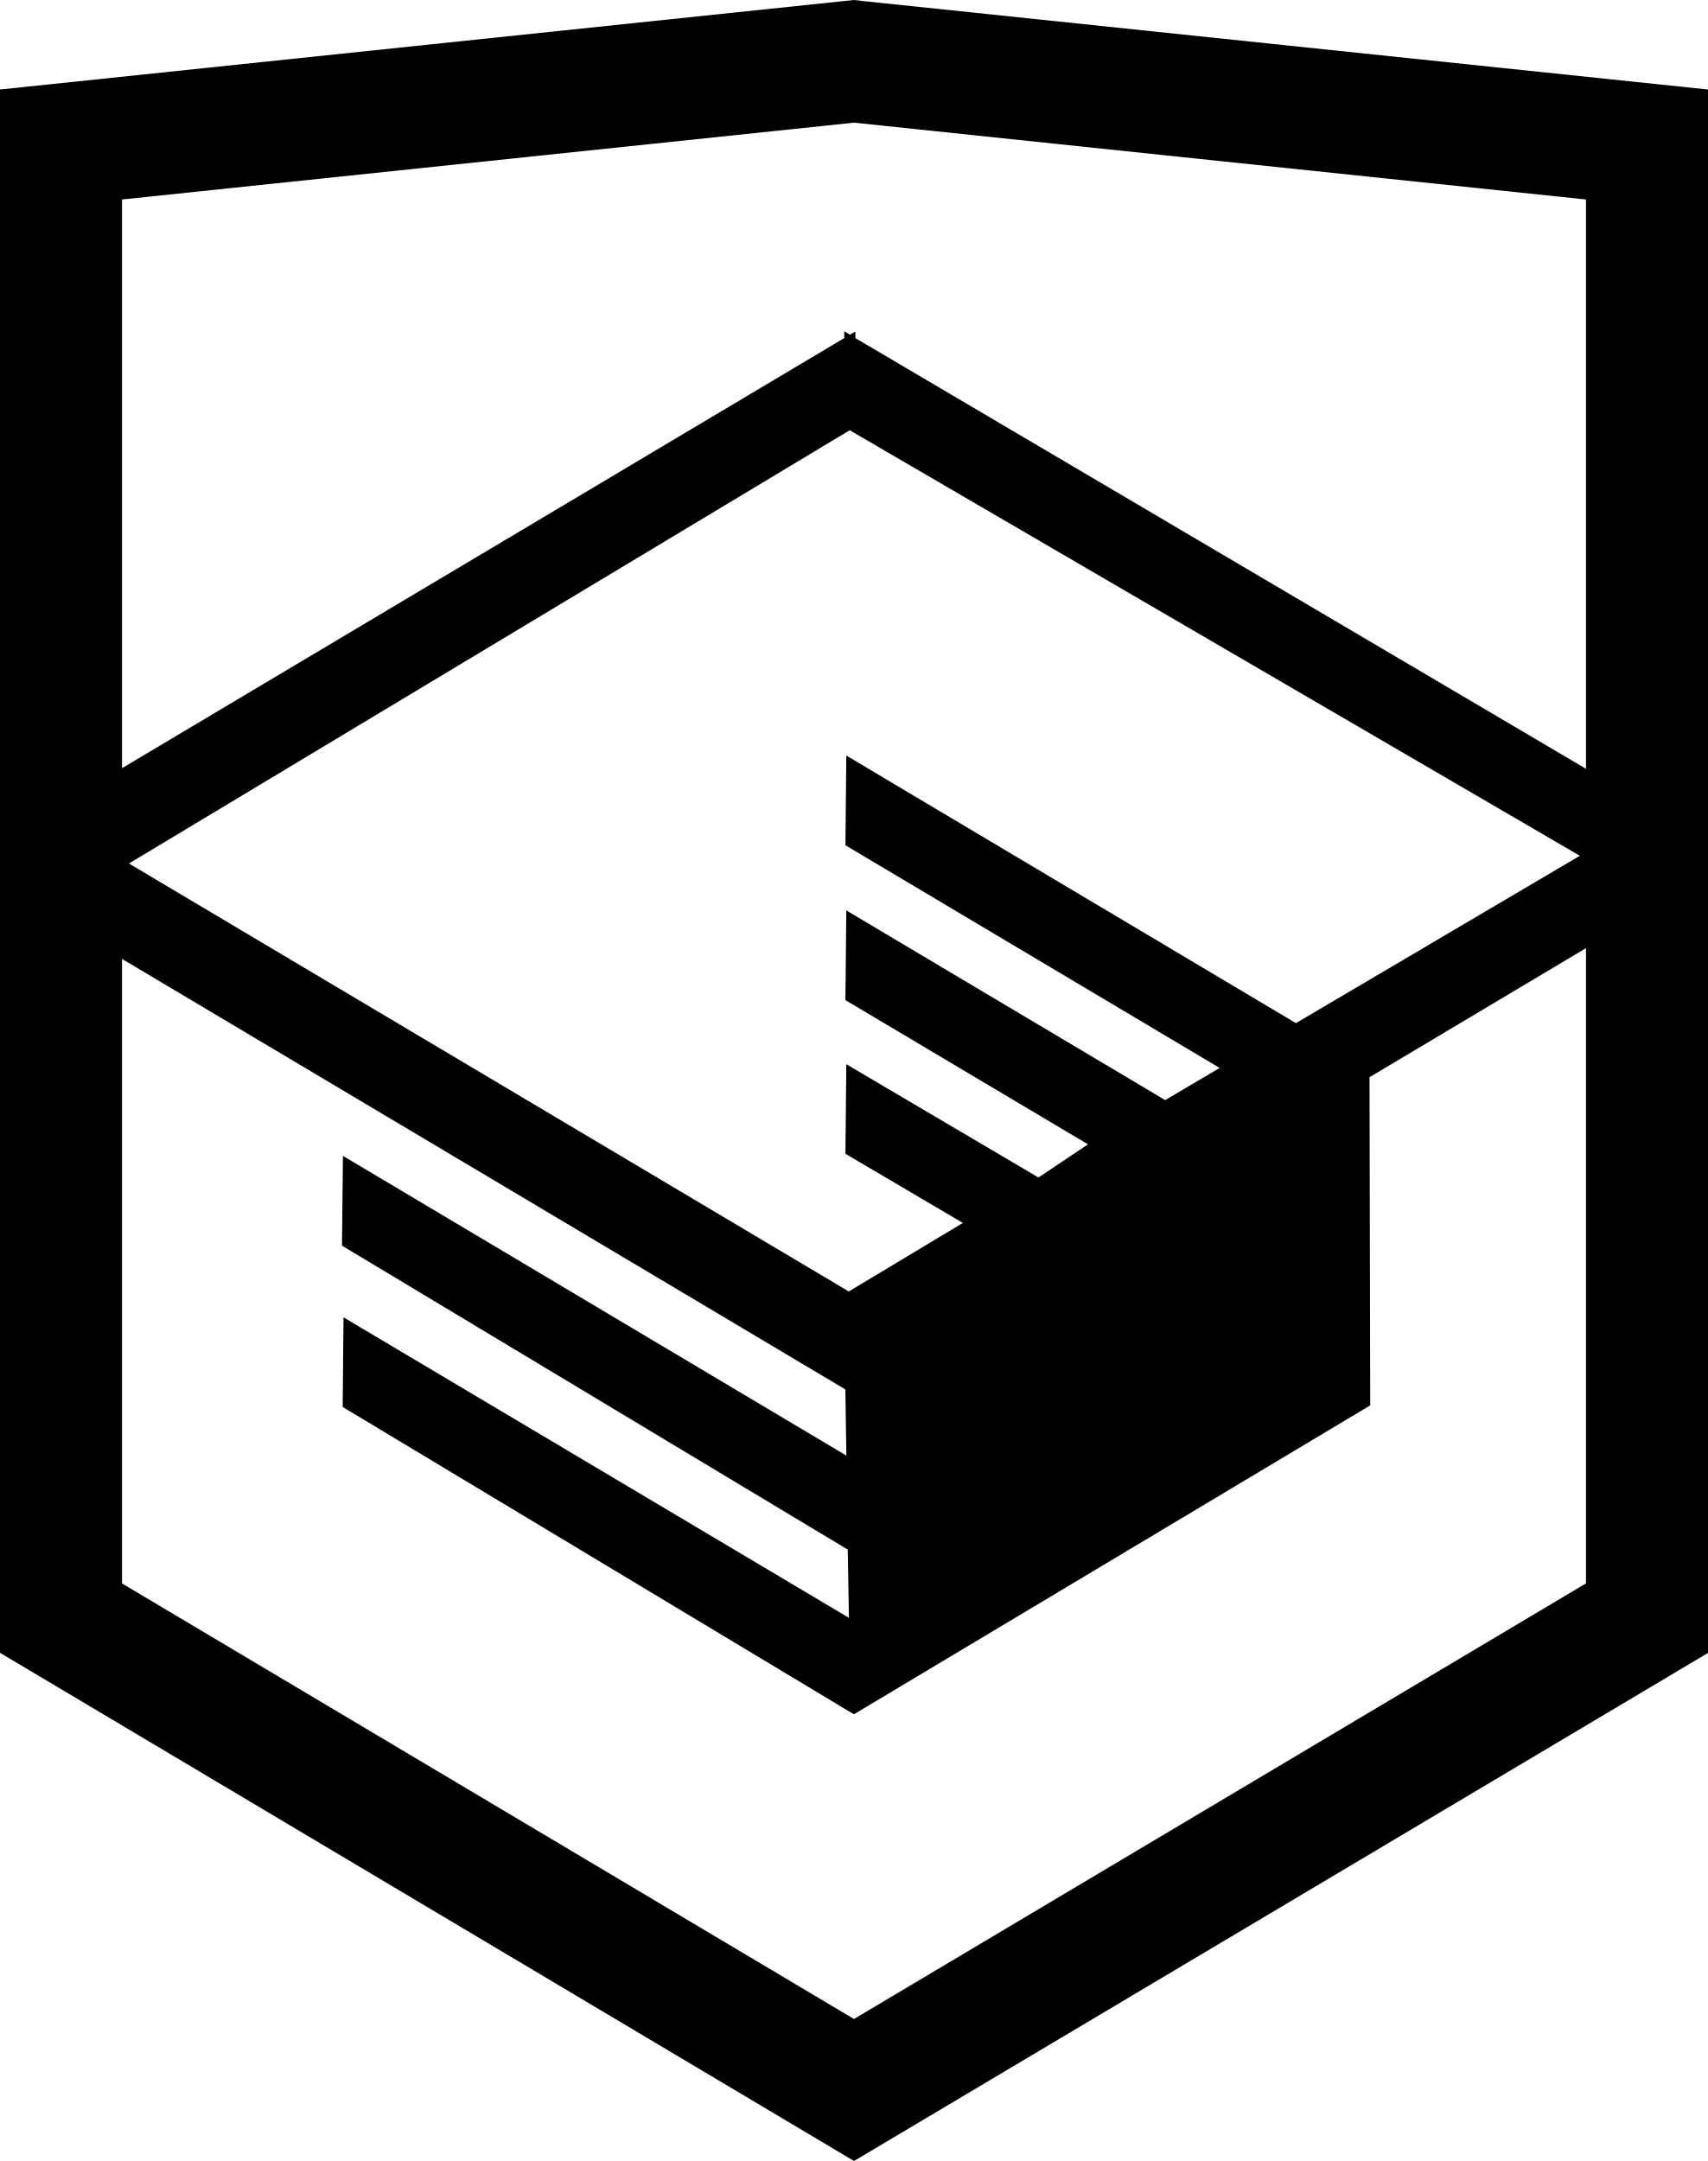
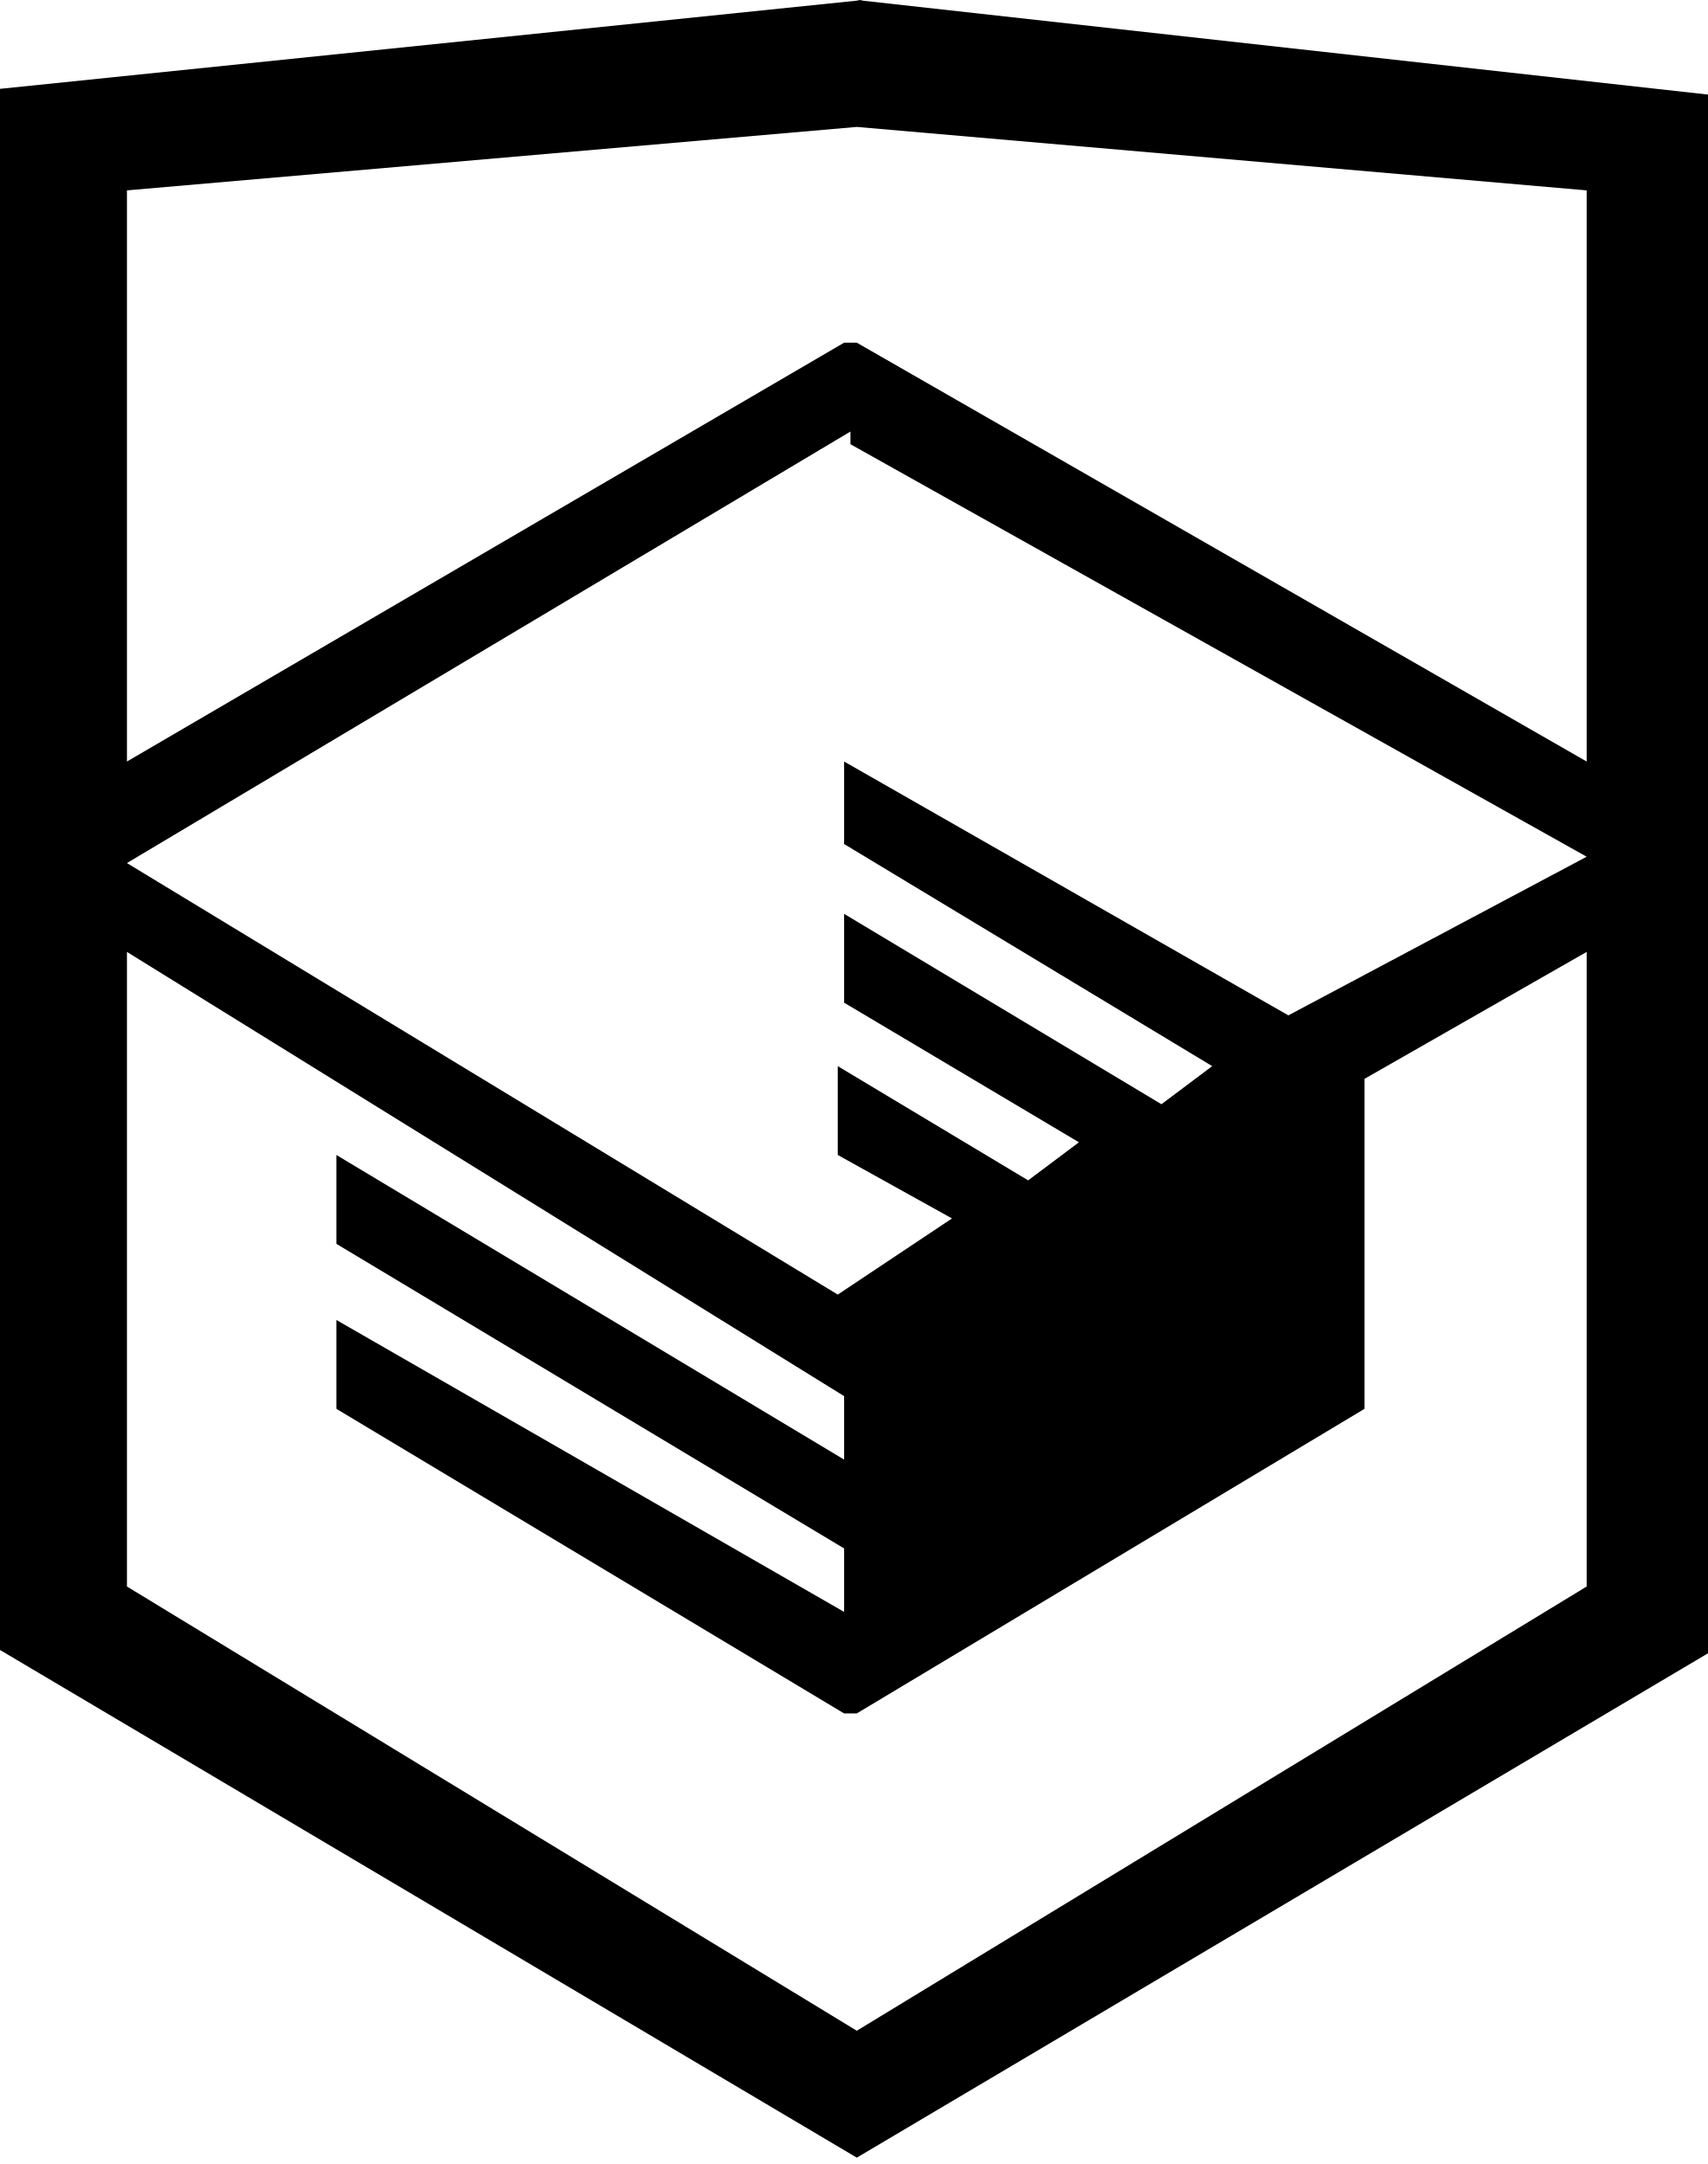
- <svg xmlns="http://www.w3.org/2000/svg" version="1.1" id="Layer_1" x="0px" y="0px" width="26.943px" height="34.09px" viewBox="0 0 26.943 34.09" enable-background="new 0 0 26.943 34.09" xml:space="preserve">
-   <path d="M13.62,0.017L13.472,0L0,1.412v24.661l13.473,8.017l13.43-7.99l0.042-0.025V1.412L13.62,0.017z M25.019,12.127L13.495,5.334 L13.494,5.23l-0.087,0.05l-0.088-0.056v0.109L1.925,12.118V3.147l11.548-1.212l11.547,1.212V12.127z M13.405,6.787L24.923,13.5 l-4.479,2.64l-7.093-4.221l-0.014,1.415l5.904,3.513l-0.86,0.507l-5.03-2.992l-0.014,1.415l3.827,2.275l-0.782,0.523l-3.031-1.787 l-0.014,1.413l1.853,1.091l-1.8,1.081L2.034,13.622L13.405,6.787z M1.925,15.127l11.411,6.791l0.016,1.044L5.41,18.234L5.395,19.65 l7.979,4.795l0.018,1.076l-7.973-4.74l-0.013,1.414l8.021,4.822l0.046,0.025l8.143-4.872l-0.011-5.177l3.415-2.036v10.021 L13.472,31.85L1.925,24.979V15.127z" />
+ <svg xmlns="http://www.w3.org/2000/svg" width="26.9" height="34.1" viewBox="0 0 26.9 34.1">
+   <path d="M13.6 0L0 1.4V26l13.5 8L27 26V1.5L13.5 0zM25 12L13.5 5.4h-.2L2 12V3l11.5-1L25 3v9zM13.4 7L25 13.5 20.3 16l-7-4v1.3l5.8 3.5-.8.6-5-3v1.4L17 18l-.8.6-3-1.8v1.4l1.8 1-1.8 1.2L2 13.6l11.4-6.8zM2 15l11.3 7v1l-8-4.8v1.4l8 4.8v1l-8-4.6v1.4l8 4.8h.2l8-4.8V17l3.5-2v10l-11.5 7L2 25V15z" />
</svg>
